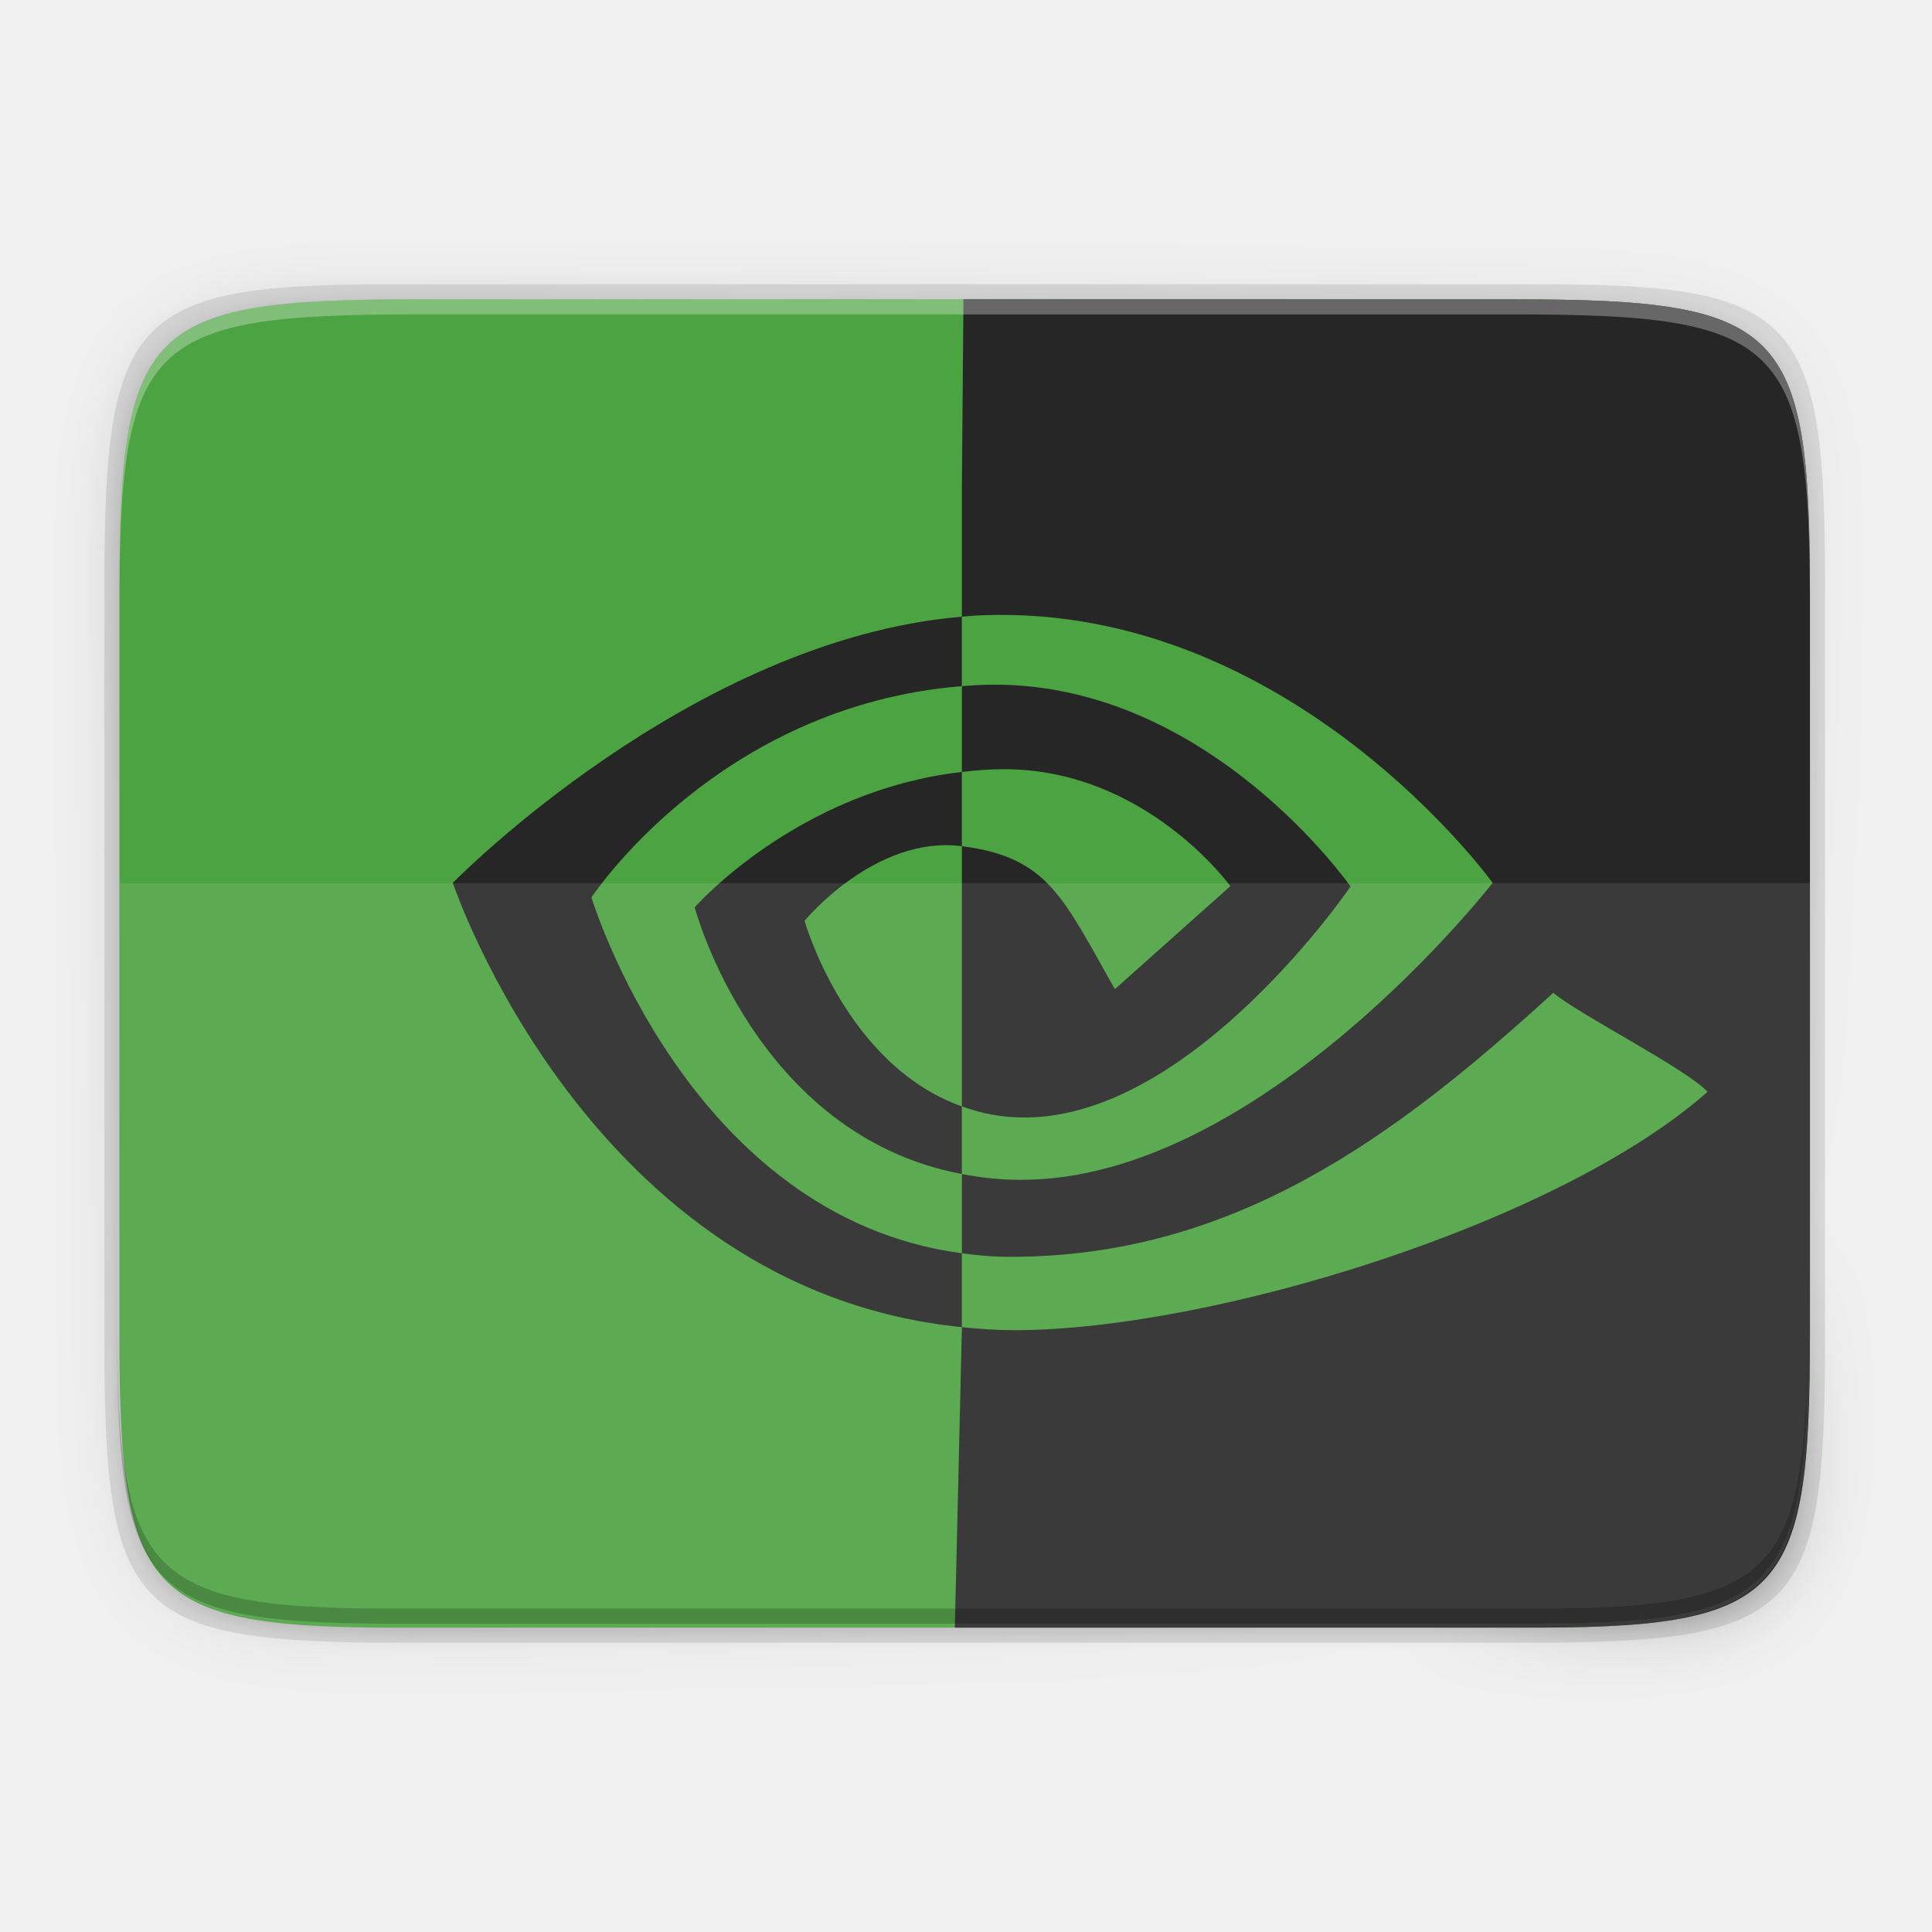
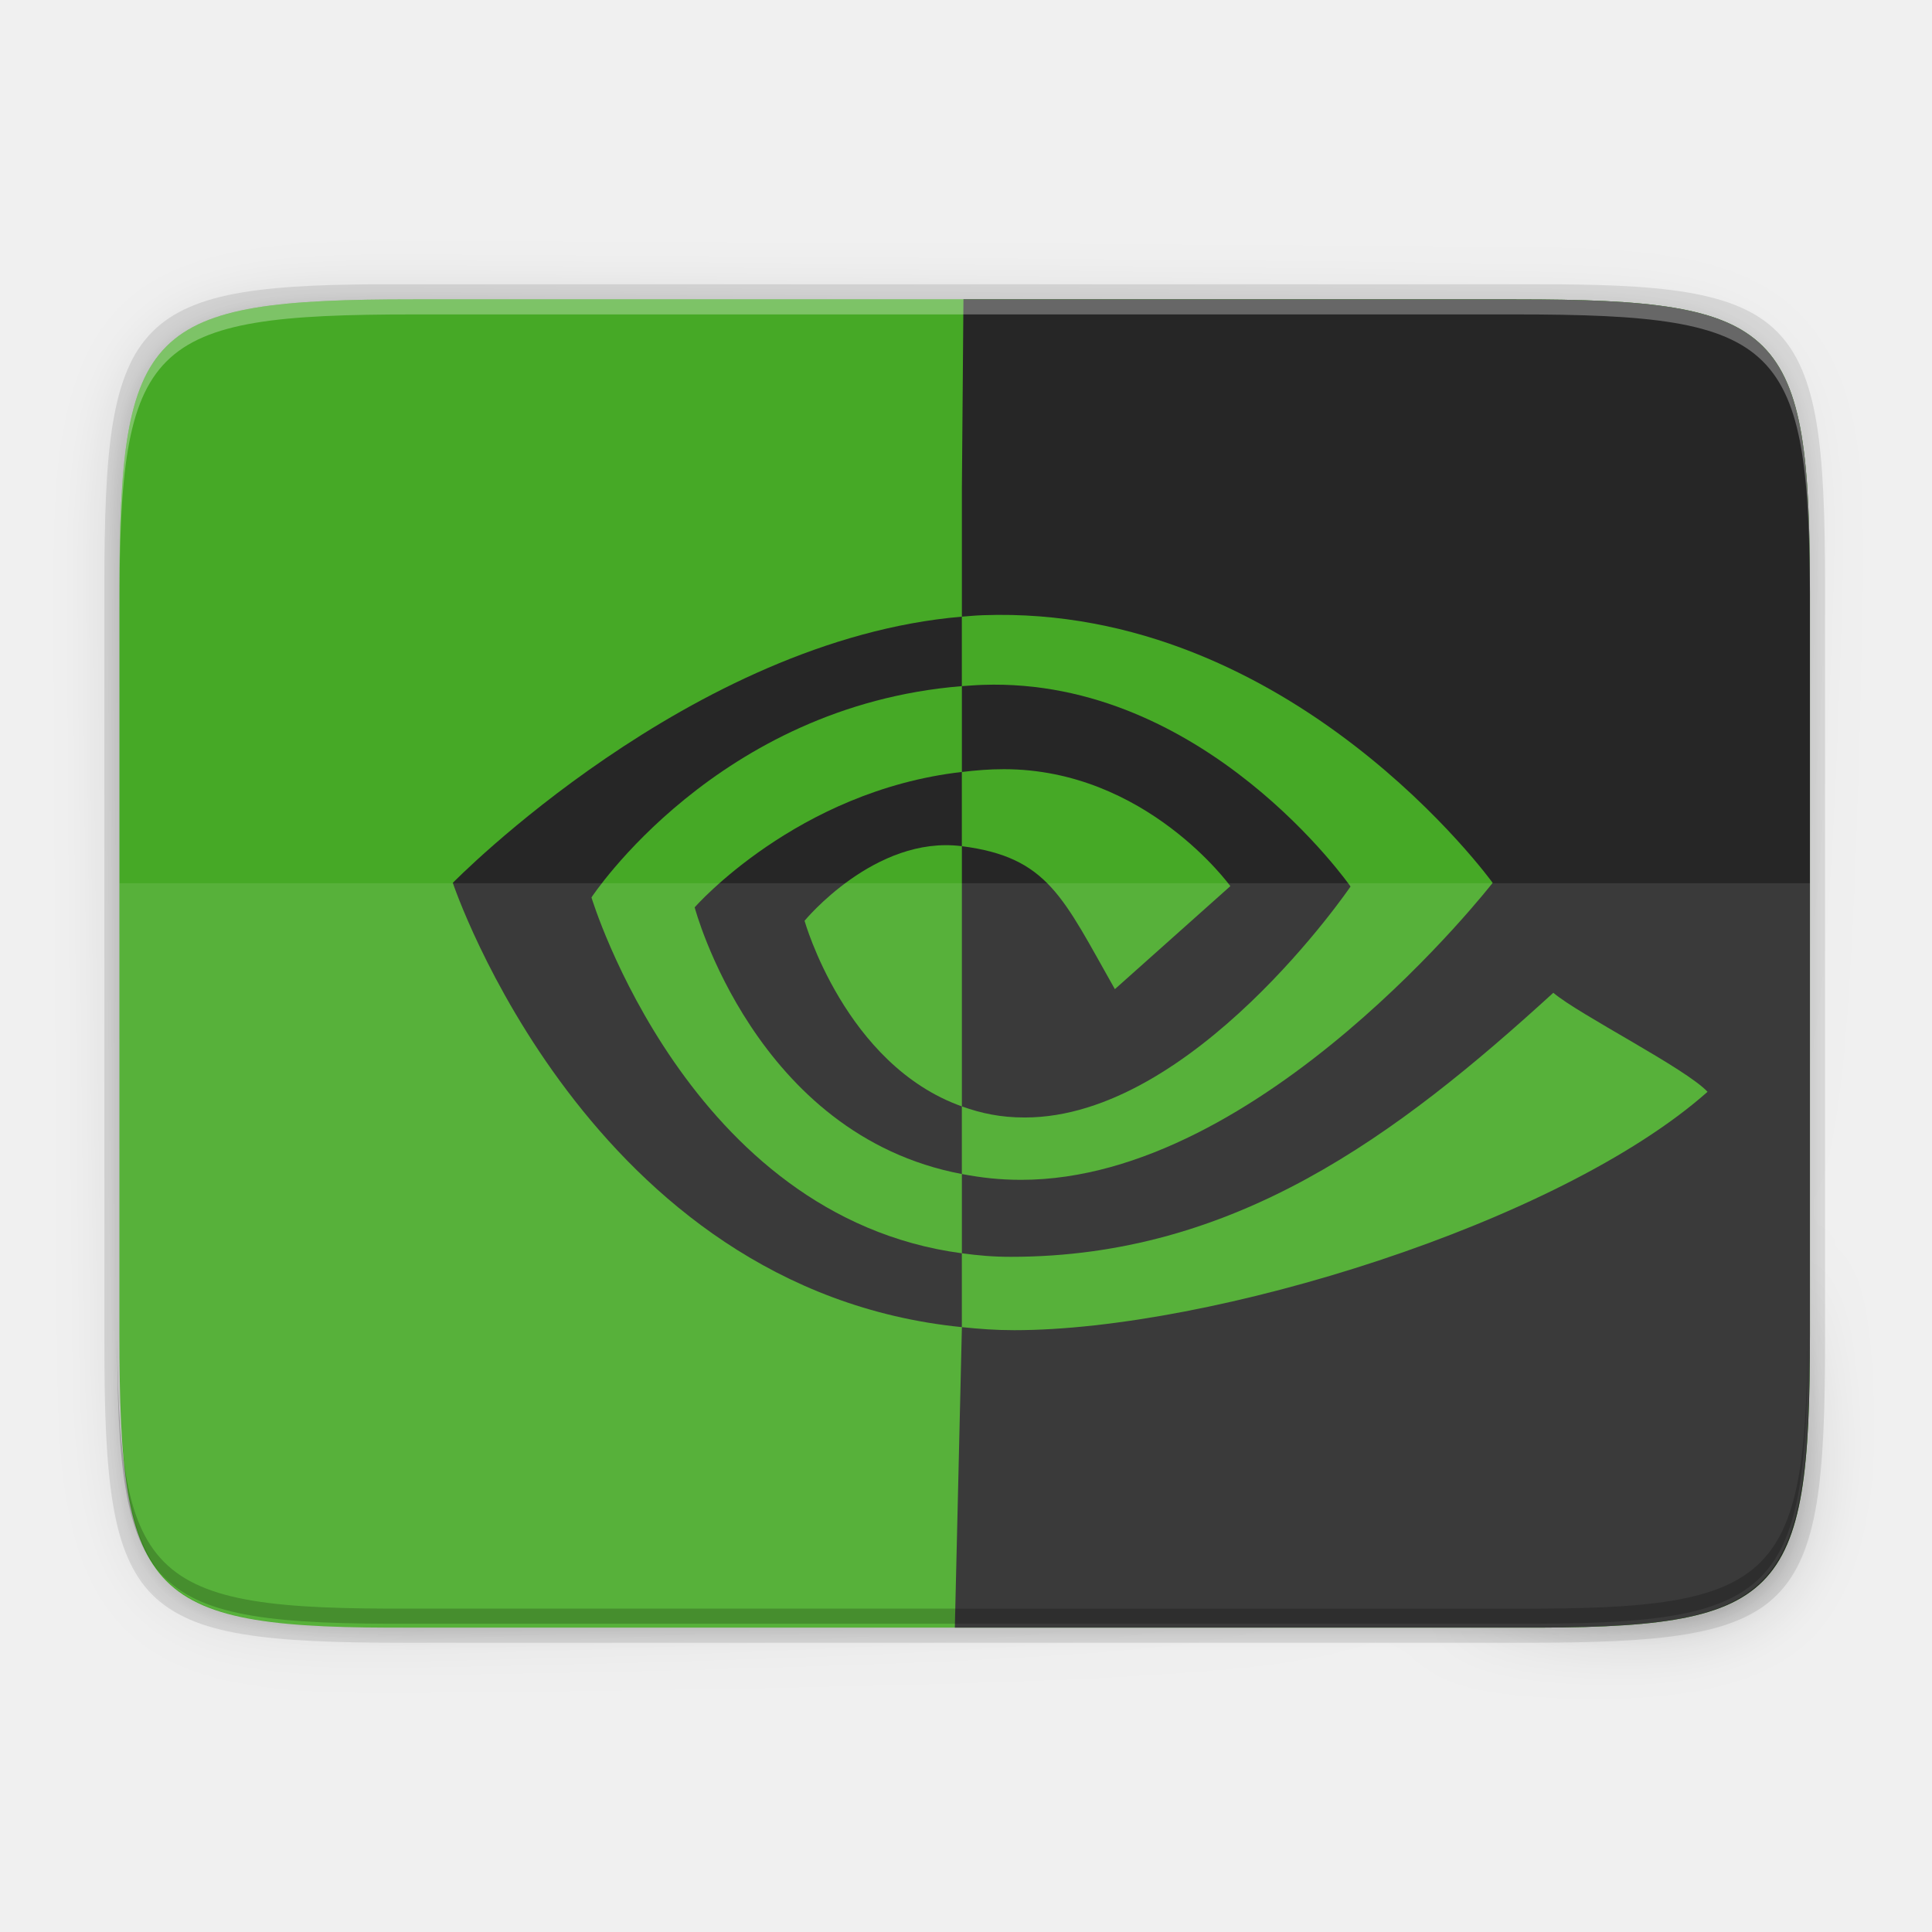
<svg xmlns="http://www.w3.org/2000/svg" xmlns:xlink="http://www.w3.org/1999/xlink" width="256" height="256" version="1.0" viewBox="0 0 256 256" style="enable-background:new" id="svg36">
  <defs id="defs16">
    <linearGradient id="linearGradient965" x1="48" x2="464" y1="44" y2="44" gradientUnits="userSpaceOnUse">
      <stop id="stop989" offset="0" style="stop-color:#77767b" />
      <stop id="stop991" offset=".05" style="stop-color:#c0bfbc" />
      <stop id="stop993" offset=".1" style="stop-color:#9a9996" />
      <stop id="stop995" offset=".9" style="stop-color:#9a9996" />
      <stop id="stop997" offset=".95" style="stop-color:#c0bfbc" />
      <stop id="stop999" offset="1" style="stop-color:#77767b" />
    </linearGradient>
    <radialGradient id="radialGradient1030" cx="64" cy="194.19" r="44" gradientTransform="matrix(-4.7273,7.9359e-7,-3.0301e-7,-1.6364,238.55,49.766)" gradientUnits="userSpaceOnUse">
      <stop id="stop1016" offset="0" style="stop-color:#fff" />
      <stop id="stop1018" offset="1" style="stop-color:#fff;stop-opacity:.094" />
    </radialGradient>
    <linearGradient id="linearGradient1950" x1="70.347" x2="70.347" y1="245.4" y2="269.14" gradientUnits="userSpaceOnUse">
      <stop id="stop1944" offset="0" style="stop-color:#2d2839" />
      <stop id="stop1946" offset="1" style="stop-color:#282433" />
    </linearGradient>
    <linearGradient xlink:href="#linearGradient4360" id="linearGradient4358" x1="88" y1="88" x2="488" y2="488" gradientUnits="userSpaceOnUse" gradientTransform="rotate(-90,287.9946,298)" />
    <linearGradient id="linearGradient4360">
      <stop id="stop4362" offset="0" style="stop-color:#000000;stop-opacity:0.588" />
      <stop style="stop-color:#000000;stop-opacity:0" offset="0.88" id="stop4364" />
      <stop id="stop4366" offset="1" style="stop-color:#000000;stop-opacity:1" />
    </linearGradient>
    <filter style="color-interpolation-filters:sRGB" id="filter4380" x="-0.053" width="1.106" y="-0.044" height="1.088">
      <feGaussianBlur stdDeviation="8.48" id="feGaussianBlur4382" />
    </filter>
    <filter style="color-interpolation-filters:sRGB" id="filter4346" x="-0.013" width="1.026" y="-0.011" height="1.022">
      <feGaussianBlur stdDeviation="2.12" id="feGaussianBlur4348" />
    </filter>
  </defs>
  <path style="color:#000000;display:inline;overflow:visible;visibility:visible;opacity:0.1;fill:#000000;fill-opacity:1;fill-rule:nonzero;stroke:none;stroke-width:2;marker:none;filter:url(#filter4346);enable-background:accumulate" d="M 189.843,74 C 119.25,74 111.654,81.251 112,151.987 V 298 444.013 C 111.654,514.749 119.25,522 189.843,522 H 386.157 C 456.75,522 462.163,514.726 464,444.013 V 298 151.987 C 464,81.25 456.75,74 386.157,74 Z" id="rect4158-9" transform="matrix(0,0.5,-0.5,0,276.8252,-15.32815)" />
  <path id="path4350" d="M 189.843,74 C 119.25,74 111.654,81.251 112,151.987 V 298 444.013 C 111.654,514.749 119.25,522 189.843,522 H 386.157 C 456.75,522 464,514.75 464,444.013 V 298 151.987 C 464,81.25 456.75,74 386.157,74 Z" style="color:#000000;display:inline;overflow:visible;visibility:visible;opacity:0.3;fill:url(#linearGradient4358);fill-opacity:1;fill-rule:nonzero;stroke:none;stroke-width:2;marker:none;filter:url(#filter4380);enable-background:accumulate" transform="matrix(0,0.5,-0.5,0,276.8252,-15.32815)" />
  <path style="color:#000000;display:inline;overflow:visible;visibility:visible;opacity:0.1;fill:#000000;fill-opacity:1;fill-rule:nonzero;stroke:none;stroke-width:1.02;marker:none;enable-background:accumulate" d="m 241.83,77.478 c 0,-36.099 -3.69,-39.983 -39.69,-39.806 H 127.83 53.52 c -36,-0.177 -39.69,3.707 -39.69,39.806 V 177.866 c 0,36.099 3.69,39.806 39.69,39.806 h 74.31 74.31 c 36,0 39.69,-3.707 39.69,-39.806 z" id="rect4158-7" />
-   <path style="color:#000000;display:inline;overflow:visible;visibility:visible;fill:#4ca341;fill-opacity:1;fill-rule:nonzero;stroke:none;stroke-width:1;marker:none;enable-background:accumulate" d="m 239.825,176.745 c 0,35.297 -3.625,39.095 -38.994,38.922 H 127.825 54.819 c -35.368,0.173 -38.994,-3.625 -38.994,-38.922 V 78.588 c 0,-35.297 3.625,-38.922 38.994,-38.922 h 73.006 73.006 c 35.369,0 38.994,3.625 38.994,38.922 z" id="rect4158" />
+   <path style="color:#000000;display:inline;overflow:visible;visibility:visible;fill:#46a926;fill-opacity:1;fill-rule:nonzero;stroke:none;stroke-width:1;marker:none;enable-background:accumulate" d="m 239.825,176.745 c 0,35.297 -3.625,39.095 -38.994,38.922 H 127.825 54.819 c -35.368,0.173 -38.994,-3.625 -38.994,-38.922 V 78.588 c 0,-35.297 3.625,-38.922 38.994,-38.922 h 73.006 73.006 c 35.369,0 38.994,3.625 38.994,38.922 z" id="rect4158" />
  <path style="fill:#262626;stroke-width:1.873;enable-background:new" d="M 127.455 146.604 C 111.991 141.107 106.607 122.008 106.607 122.008 C 106.607 122.008 115.934 110.662 127.414 112.119 C 127.427 112.119 127.436 112.123 127.449 112.123 L 127.449 102.289 C 105.575 104.792 92.047 120.227 92.047 120.227 C 92.047 120.227 100.018 150.391 127.449 155.564 L 127.449 146.604 L 127.455 146.604 z " id="path864" />
  <path style="fill:#262626;stroke-width:1.873;enable-background:new" d="M 130.271 90.746 C 129.196 90.782 128.5 90.853 127.455 90.918 L 127.455 102.289 C 129.378 102.072 130.981 101.921 133.027 101.922 C 151.857 101.922 163.027 117.418 163.027 117.418 L 147.727 131.068 C 140.846 118.935 138.899 113.588 127.455 112.125 L 127.455 146.604 L 127.455 146.605 C 130.049 147.528 132.575 148.074 135.789 148.074 C 158.123 148.074 178.953 117.469 178.953 117.469 C 178.953 117.469 159.667 89.769 130.271 90.746 z " id="path862" />
  <path style="fill:#262626;stroke-width:1.873;enable-background:new" d="M 127.449 81.711 C 91.493 84.766 60 116.982 60 116.982 C 60 116.982 77.992 170.914 127.449 175.852 L 127.449 166.066 C 91.158 161.23 78.375 118.923 78.373 118.916 C 78.378 118.909 94.991 93.541 127.449 90.916 L 127.449 81.711 z " id="path860" />
  <path style="fill:#262626;stroke-width:1.873;enable-background:new" d="M 126.521 215.666 L 127.826 215.666 L 200.832 215.666 C 205.253 215.688 209.178 215.648 212.662 215.492 C 216.146 215.336 219.189 215.063 221.846 214.621 C 224.502 214.179 226.774 213.569 228.713 212.734 C 229.683 212.317 230.568 211.844 231.379 211.309 C 232.19 210.773 232.926 210.173 233.592 209.506 C 234.258 208.838 234.854 208.102 235.389 207.289 C 235.923 206.476 236.395 205.589 236.812 204.617 C 237.647 202.674 238.261 200.401 238.707 197.742 C 239.153 195.084 239.431 192.04 239.6 188.559 C 239.768 185.077 239.826 181.156 239.826 176.744 L 239.826 78.588 C 239.826 74.176 239.768 70.258 239.6 66.781 C 239.431 63.304 239.153 60.267 238.707 57.615 C 238.261 54.964 237.647 52.698 236.812 50.762 C 236.395 49.794 235.923 48.909 235.389 48.1 C 234.854 47.29 234.258 46.555 233.592 45.891 C 232.926 45.226 232.19 44.629 231.379 44.096 C 230.568 43.562 229.683 43.09 228.713 42.674 C 226.774 41.841 224.502 41.231 221.846 40.785 C 219.189 40.339 216.146 40.059 212.662 39.891 C 209.178 39.723 205.253 39.666 200.832 39.666 L 127.826 39.666 L 127.662 39.666 L 127.455 64.729 L 127.455 81.711 C 128.511 81.626 129.21 81.554 130.271 81.516 C 171.15 80.058 197.785 116.982 197.785 116.982 C 197.785 116.982 167.195 156.334 135.324 156.334 C 132.403 156.334 130.024 156.048 127.455 155.566 L 127.455 166.066 C 129.651 166.361 131.573 166.535 133.949 166.535 C 163.607 166.535 185.054 150.512 205.822 131.549 C 209.266 134.466 223.362 141.563 226.26 144.67 C 206.514 162.159 160.494 176.256 134.404 176.256 C 131.889 176.256 129.831 176.096 127.457 175.854 L 126.521 215.666 z " id="path858" />
  <path style="color:#000000;display:inline;overflow:visible;visibility:visible;opacity:0.3;fill:#ffffff;fill-opacity:1;fill-rule:nonzero;stroke:none;stroke-width:1;marker:none;enable-background:accumulate" d="m 54.818,39.667 c -35.369,0 -38.992,3.623 -38.992,38.92 v 98.158 c 0,0.088 0.002,0.162 0.002,0.25 V 80.585 c -4.7e-5,-35.297 3.626,-38.922 38.994,-38.922 h 73.006 73.006 c 35.28,0 38.974,3.621 38.992,38.672 v -1.748 c 0,-35.297 -3.626,-38.92 -38.994,-38.92 h -73.006 z" id="rect4158-78" />
  <path id="path853" d="M 15.826,117.034 V 175.677 c 0,36.265 3.624,40.168 38.992,39.99 h 73.008 73.006 c 35.368,0.178 38.994,-3.725 38.994,-39.99 v -58.643 z" style="color:#000000;display:inline;overflow:visible;visibility:visible;opacity:0.05;fill:#ffffff;fill-opacity:1;fill-rule:nonzero;stroke:none;stroke-width:1.014;marker:none;enable-background:accumulate" />
  <path style="color:#000000;display:inline;overflow:visible;visibility:visible;opacity:0.05;fill:#ffffff;fill-opacity:1;fill-rule:nonzero;stroke:none;stroke-width:1.014;marker:none;enable-background:accumulate" d="m 15.826,117.034 v 58.643 c 0,36.265 3.624,40.168 38.992,39.99 h 73.008 73.006 c 35.368,0.178 38.994,-3.725 38.994,-39.99 v -58.643 z" id="rect4158-1" />
  <path style="color:#000000;display:inline;overflow:visible;visibility:visible;opacity:0.2;fill:#000000;fill-opacity:1;fill-rule:nonzero;stroke:none;stroke-width:1;marker:none;enable-background:accumulate" d="m 15.521,174.224 v 2 c 0,35.297 3.624,39.095 38.992,38.922 h 73.008 73.006 c 35.368,0.173 38.994,-3.625 38.994,-38.922 v -2 c 0,35.297 -3.626,39.095 -38.994,38.922 H 127.521 54.513 c -35.368,0.173 -38.992,-3.625 -38.992,-38.922 z" id="rect4158-6" />
</svg>
